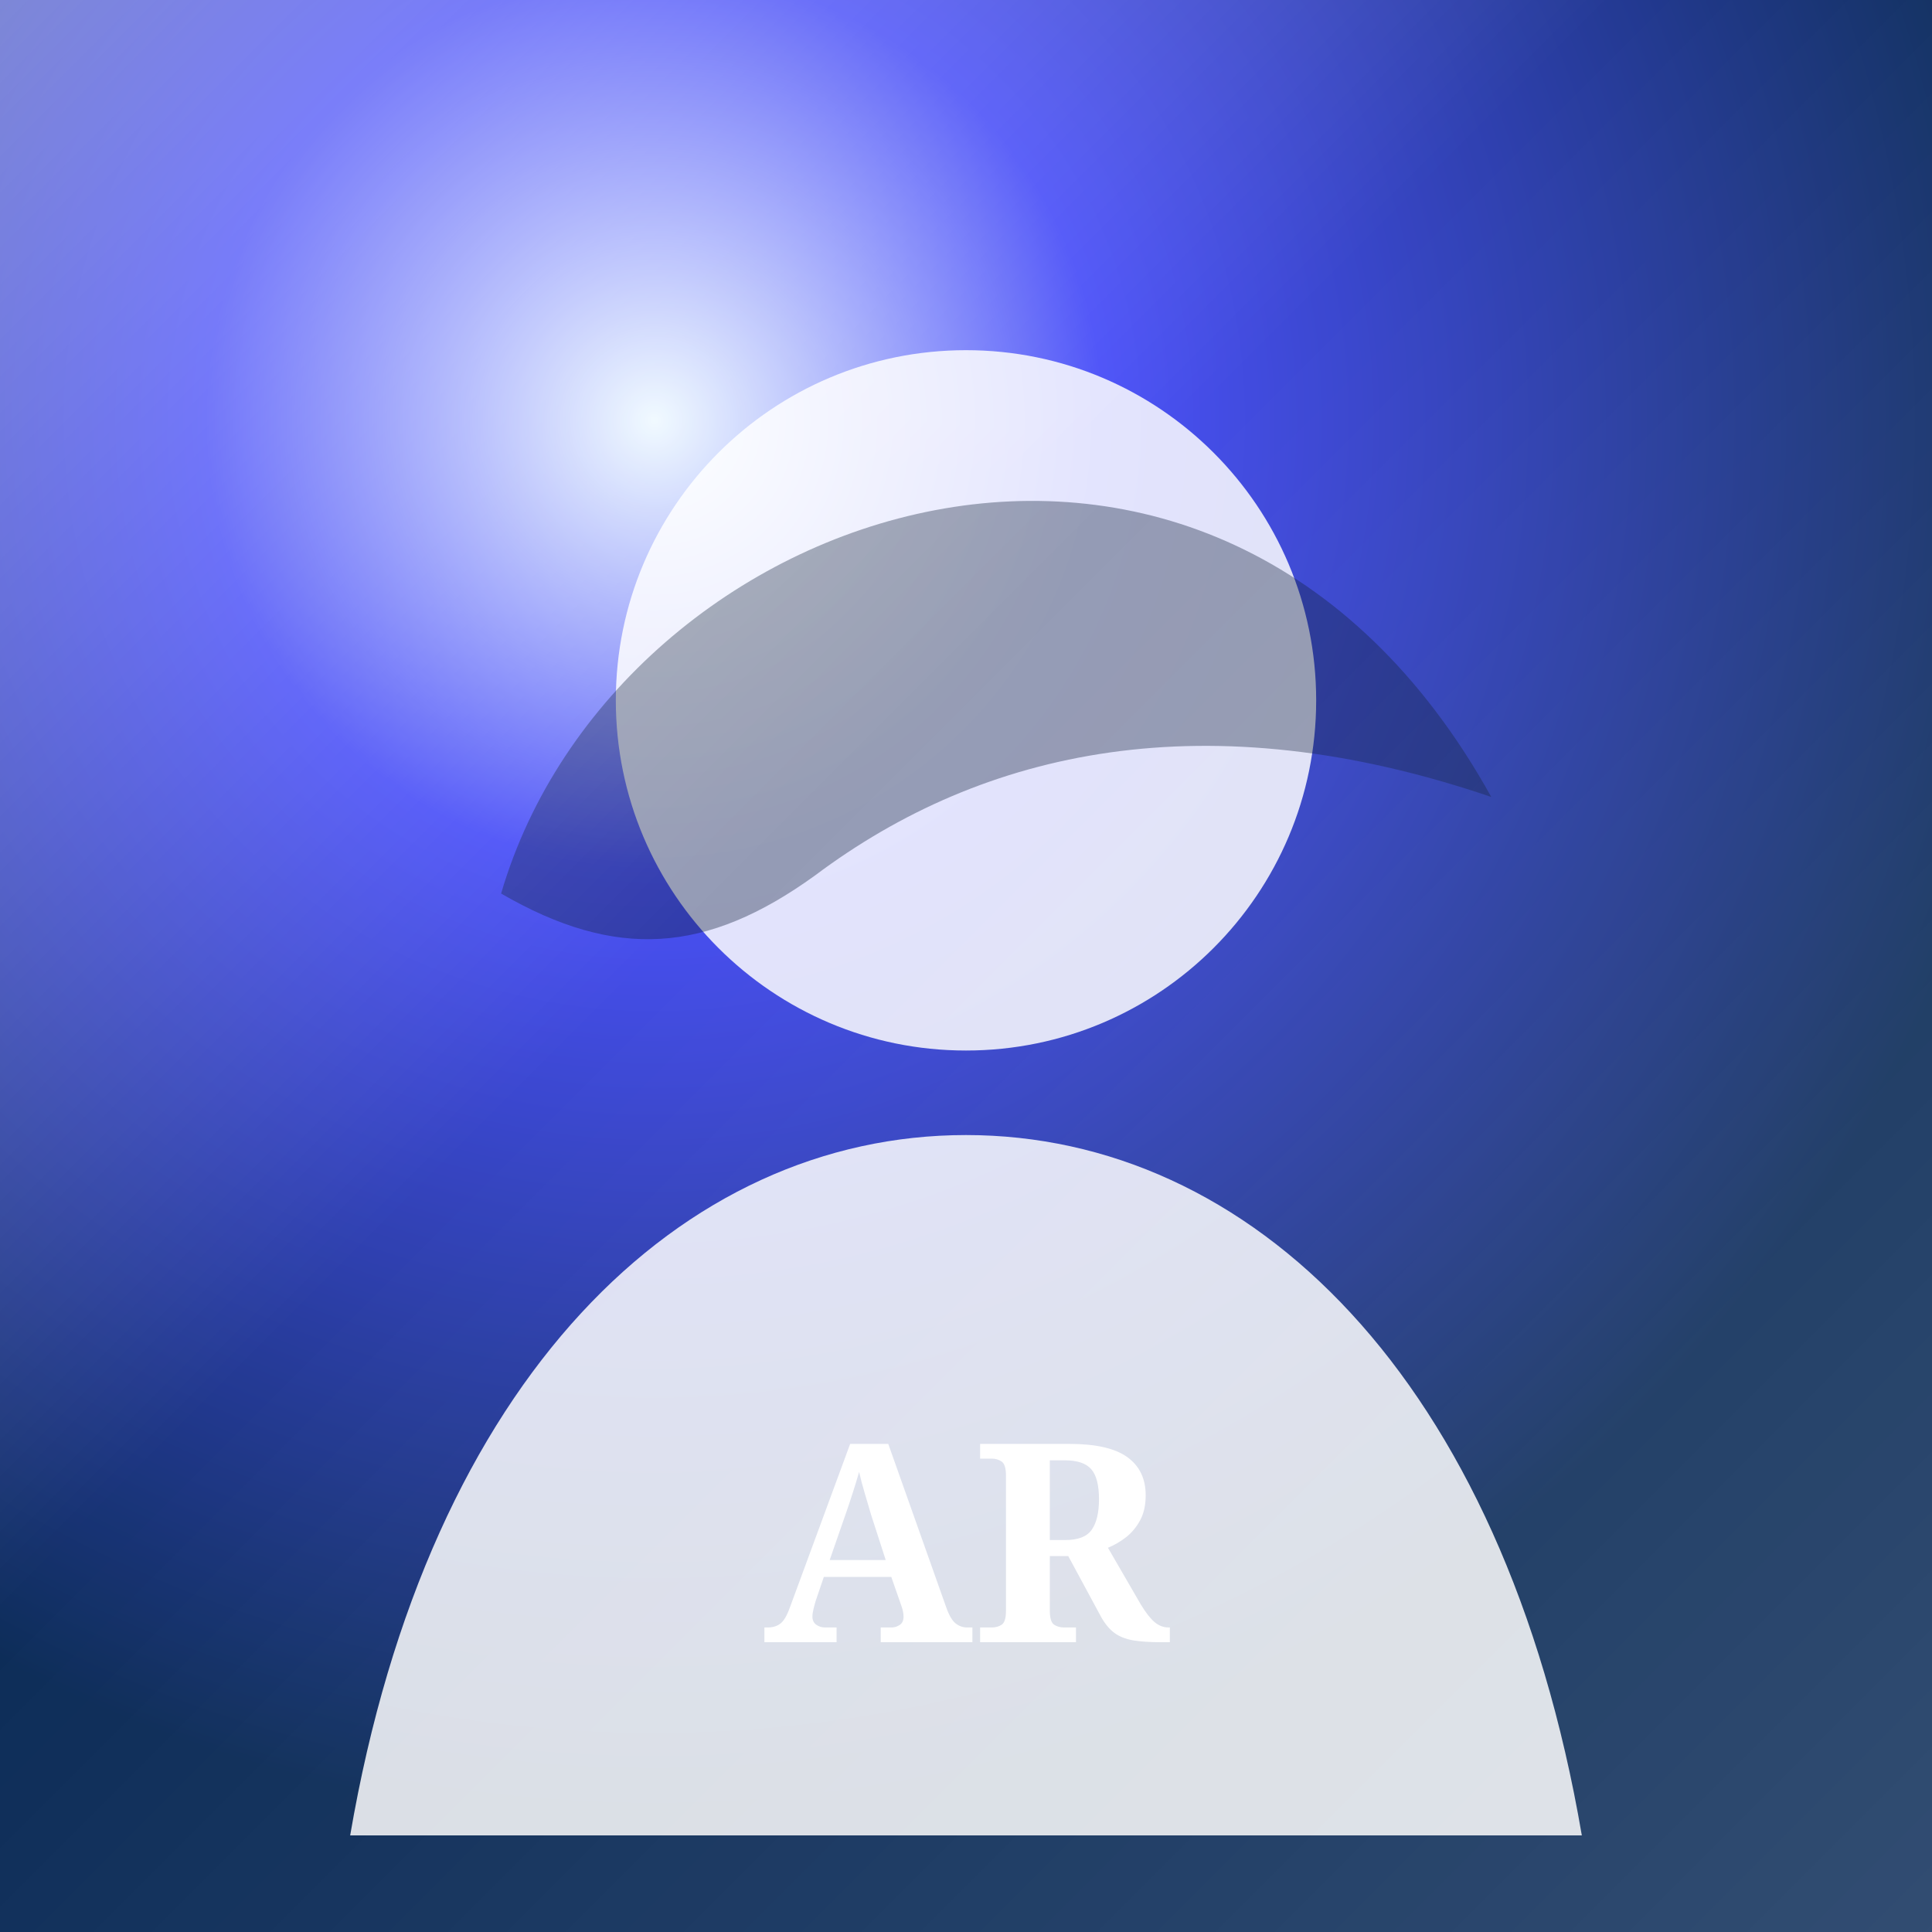
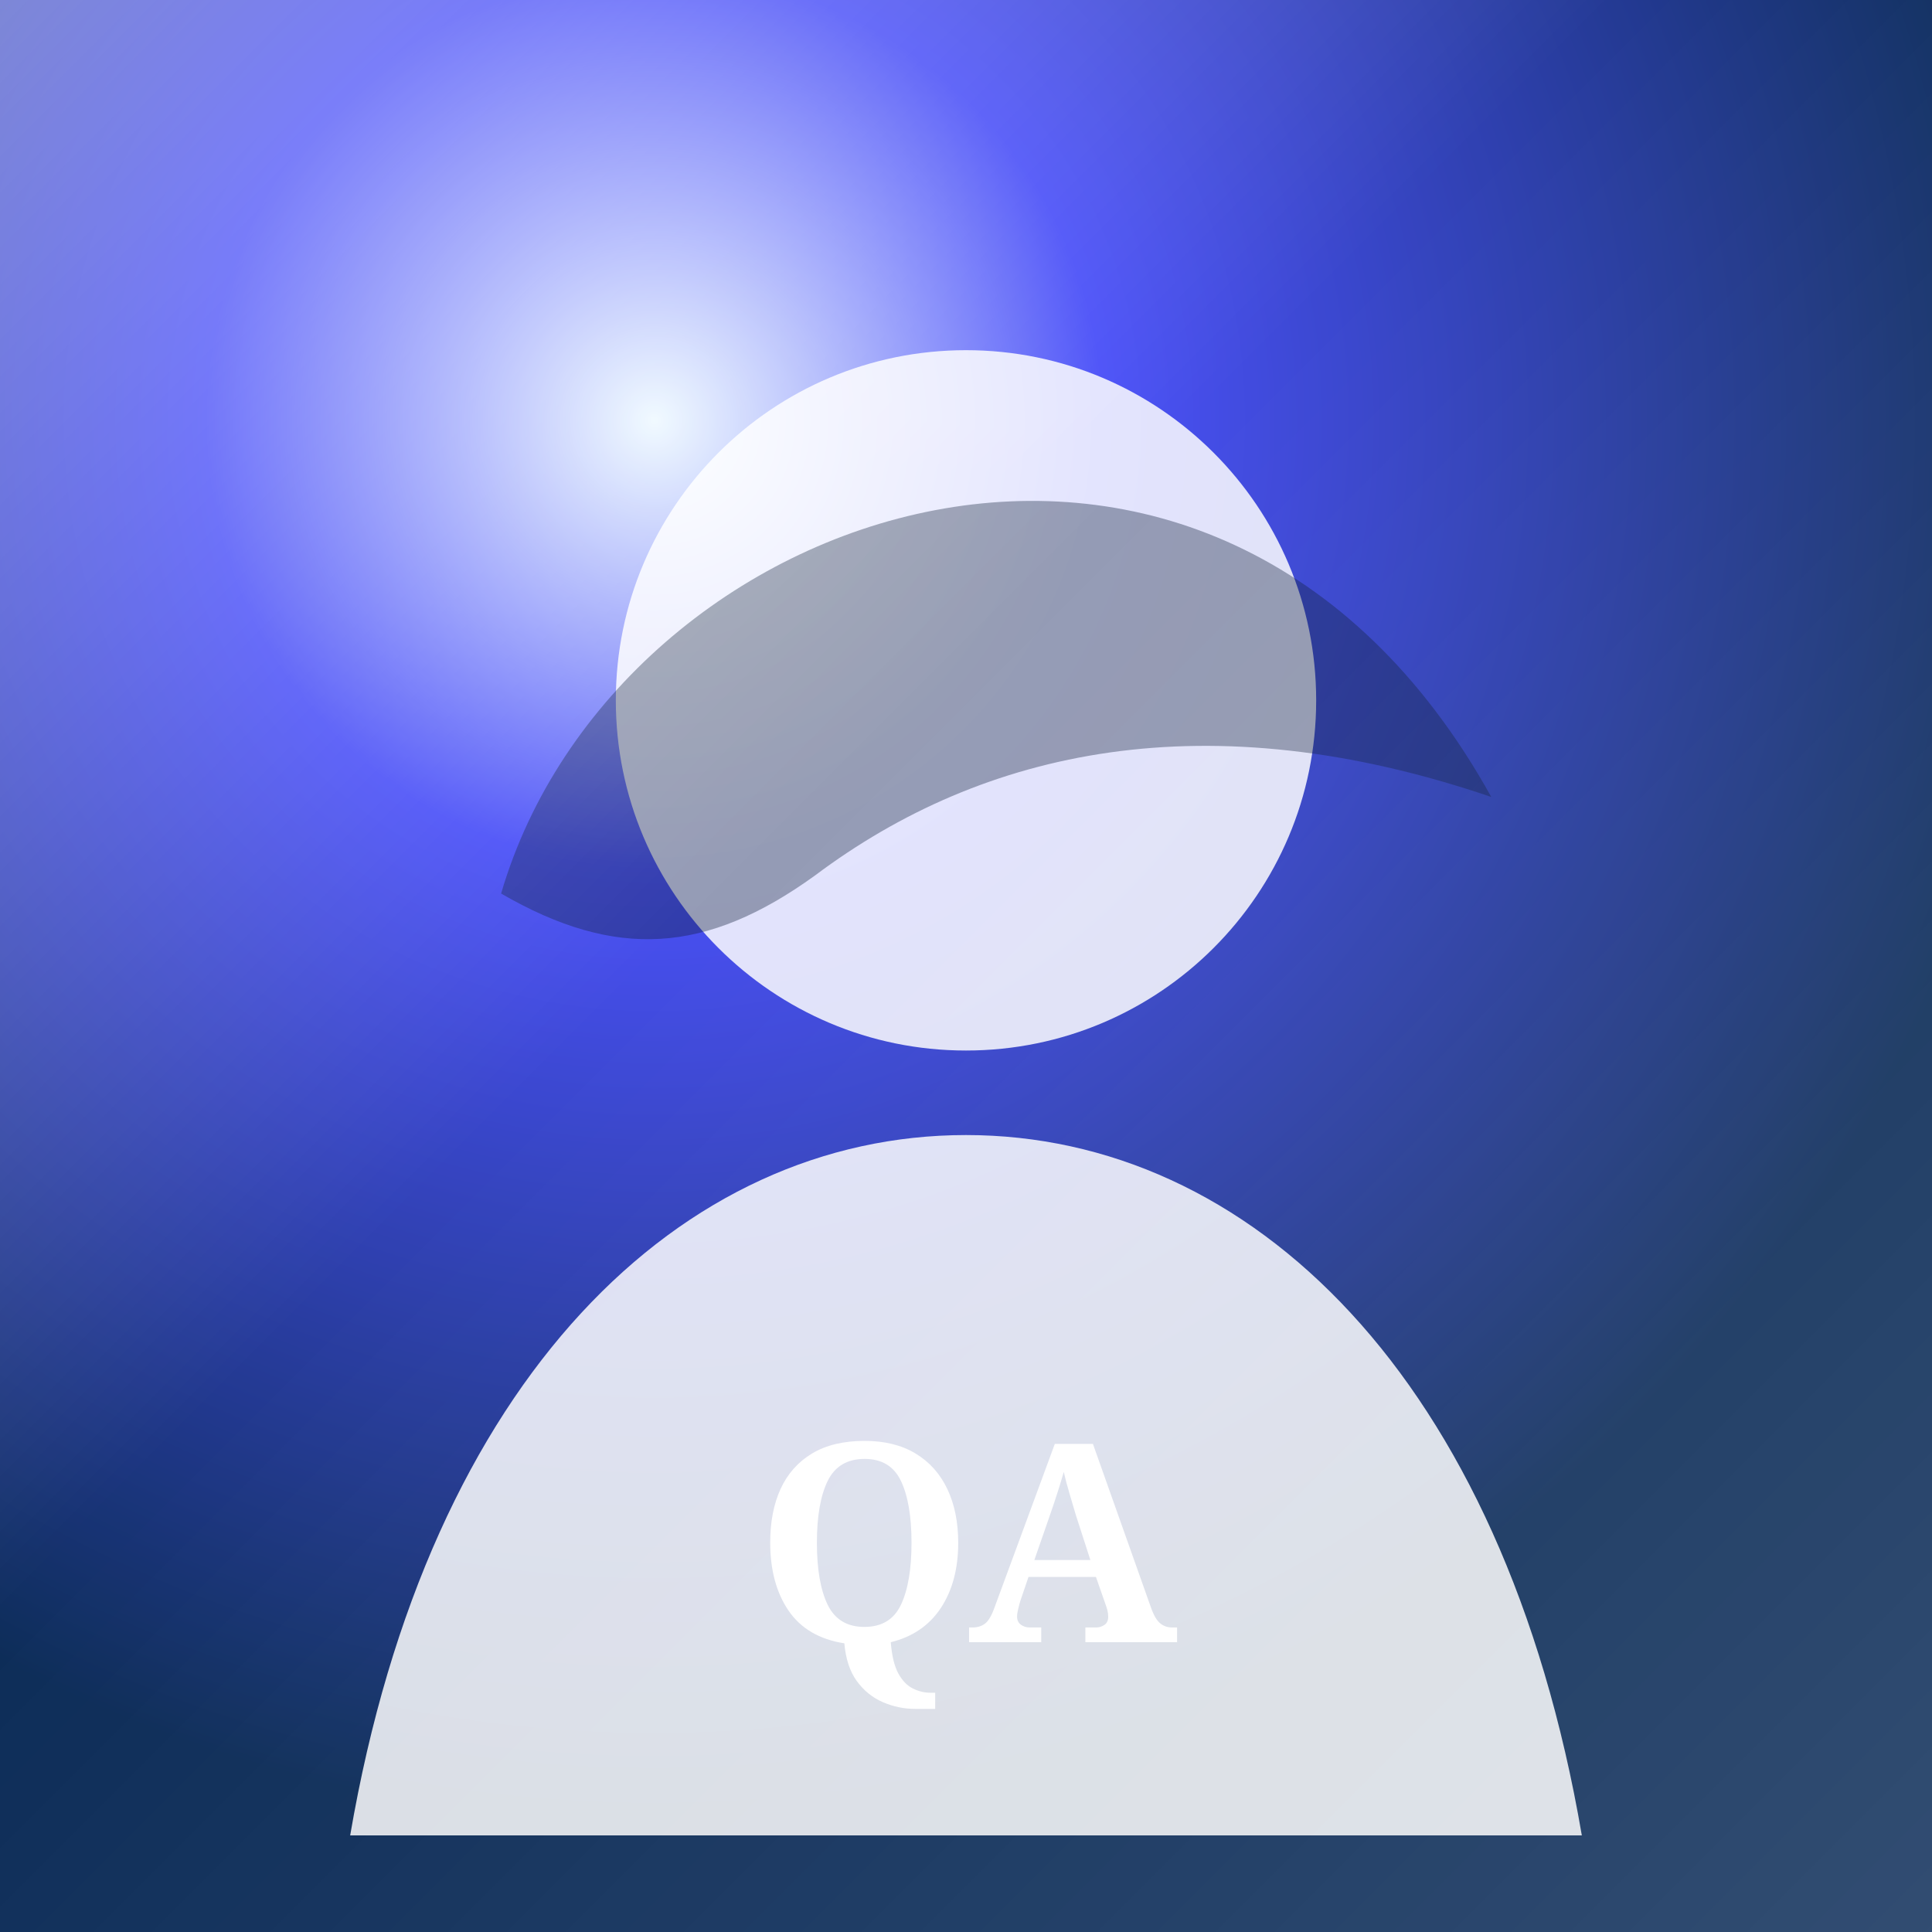
<svg xmlns="http://www.w3.org/2000/svg" width="320" height="320" viewBox="0 0 320 320">
  <defs>
    <radialGradient id="r" cx="34%" cy="22%" r="72%">
      <stop offset="0%" stop-color="#eef9ff" />
-       <stop offset="32%" stop-color="hsl(238, 92%, 62%)" />
+       <stop offset="32%" stop-color="hsl(238,92%,62%)" />
      <stop offset="100%" stop-color="#052653" />
    </radialGradient>
-     <linearGradient id="shine" x1="0" y1="0" x2="1" y2="1">
+     <linearGradient id="sh" x1="0" y1="0" x2="1" y2="1">
      <stop offset="0%" stop-color="rgba(255,255,255,.38)" />
      <stop offset="42%" stop-color="rgba(255,255,255,.03)" />
      <stop offset="100%" stop-color="rgba(255,255,255,.18)" />
    </linearGradient>
  </defs>
  <rect width="320" height="320" fill="url(#r)" />
  <circle cx="160" cy="116" r="58" fill="rgba(255,255,255,.84)" />
  <path d="M58 304c13-76 55-116 102-116s89 40 102 116" fill="rgba(255,255,255,.84)" />
  <path d="M83 148c19-65 118-99 164-16c-47-16-84-8-112 13c-18 13-33 14-52 3z" fill="rgba(4,21,48,.36)" />
-   <rect width="320" height="320" fill="url(#shine)" />
-   <text x="160" y="272" text-anchor="middle" font-family="Georgia,serif" font-size="46" font-weight="700" fill="white">AR</text>
+   <rect width="320" height="320" fill="url(#sh)" />
+   <text x="160" y="272" text-anchor="middle" font-family="Georgia,serif" font-size="46" font-weight="700" fill="white">QA</text>
</svg>
